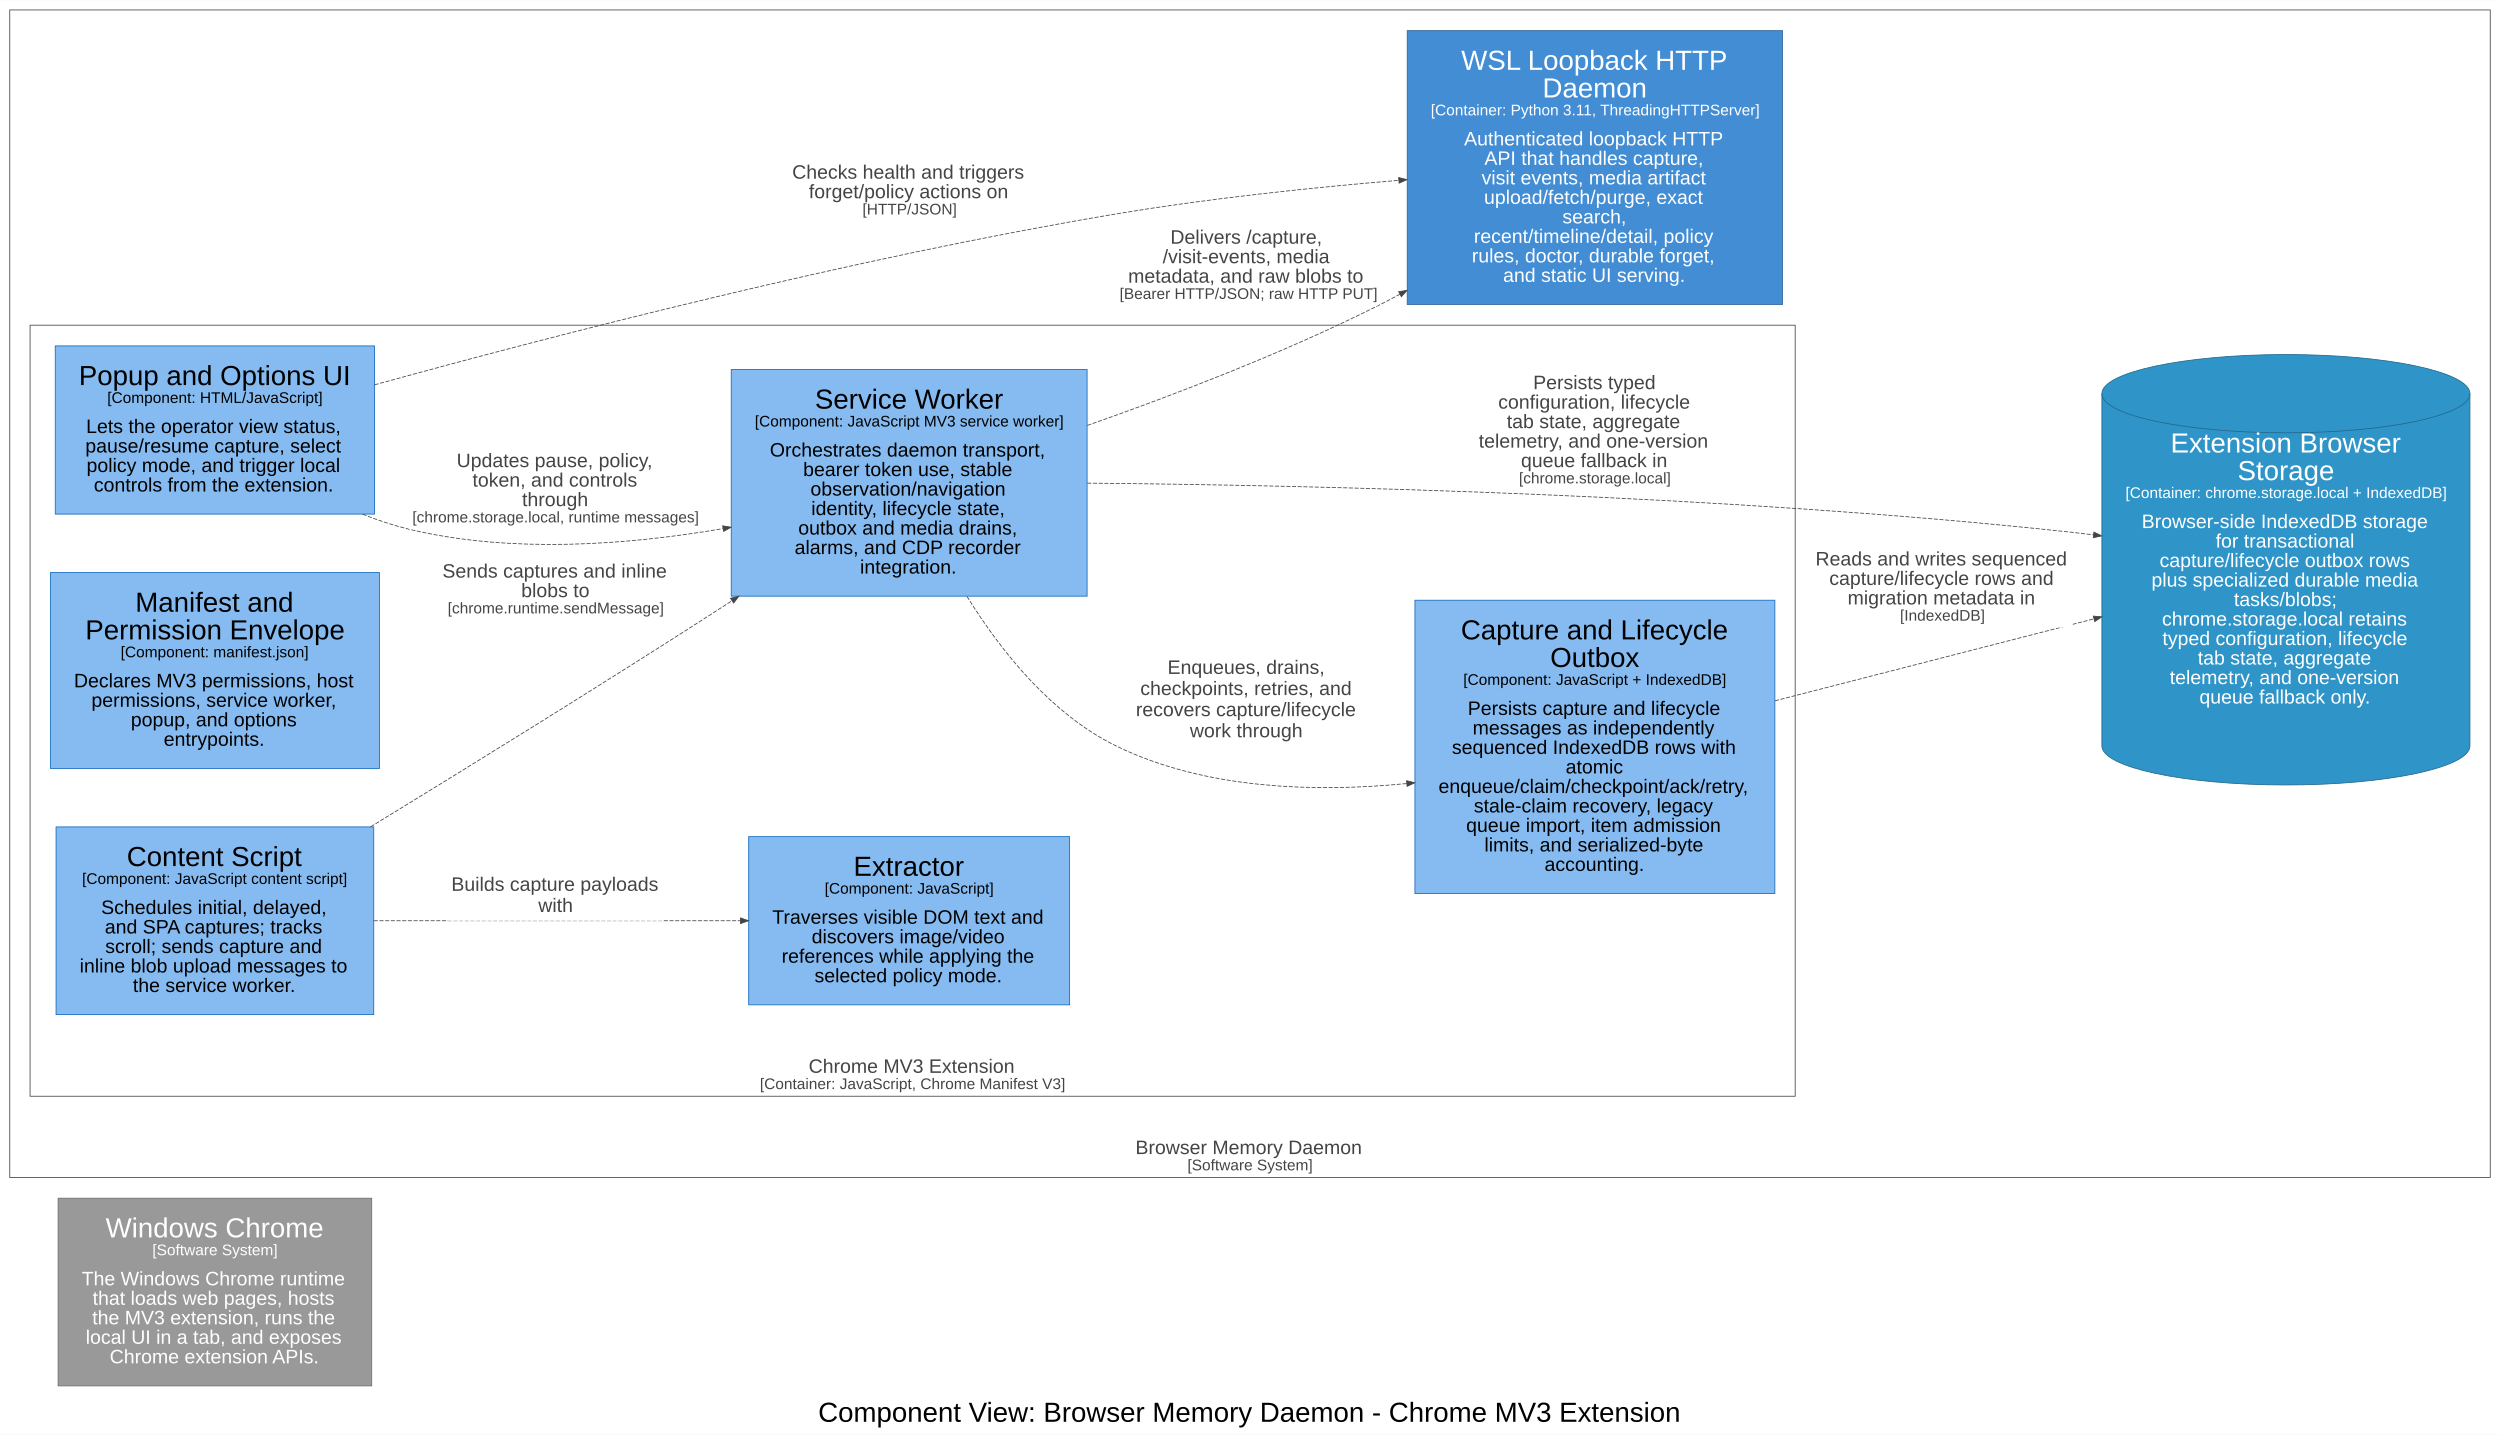
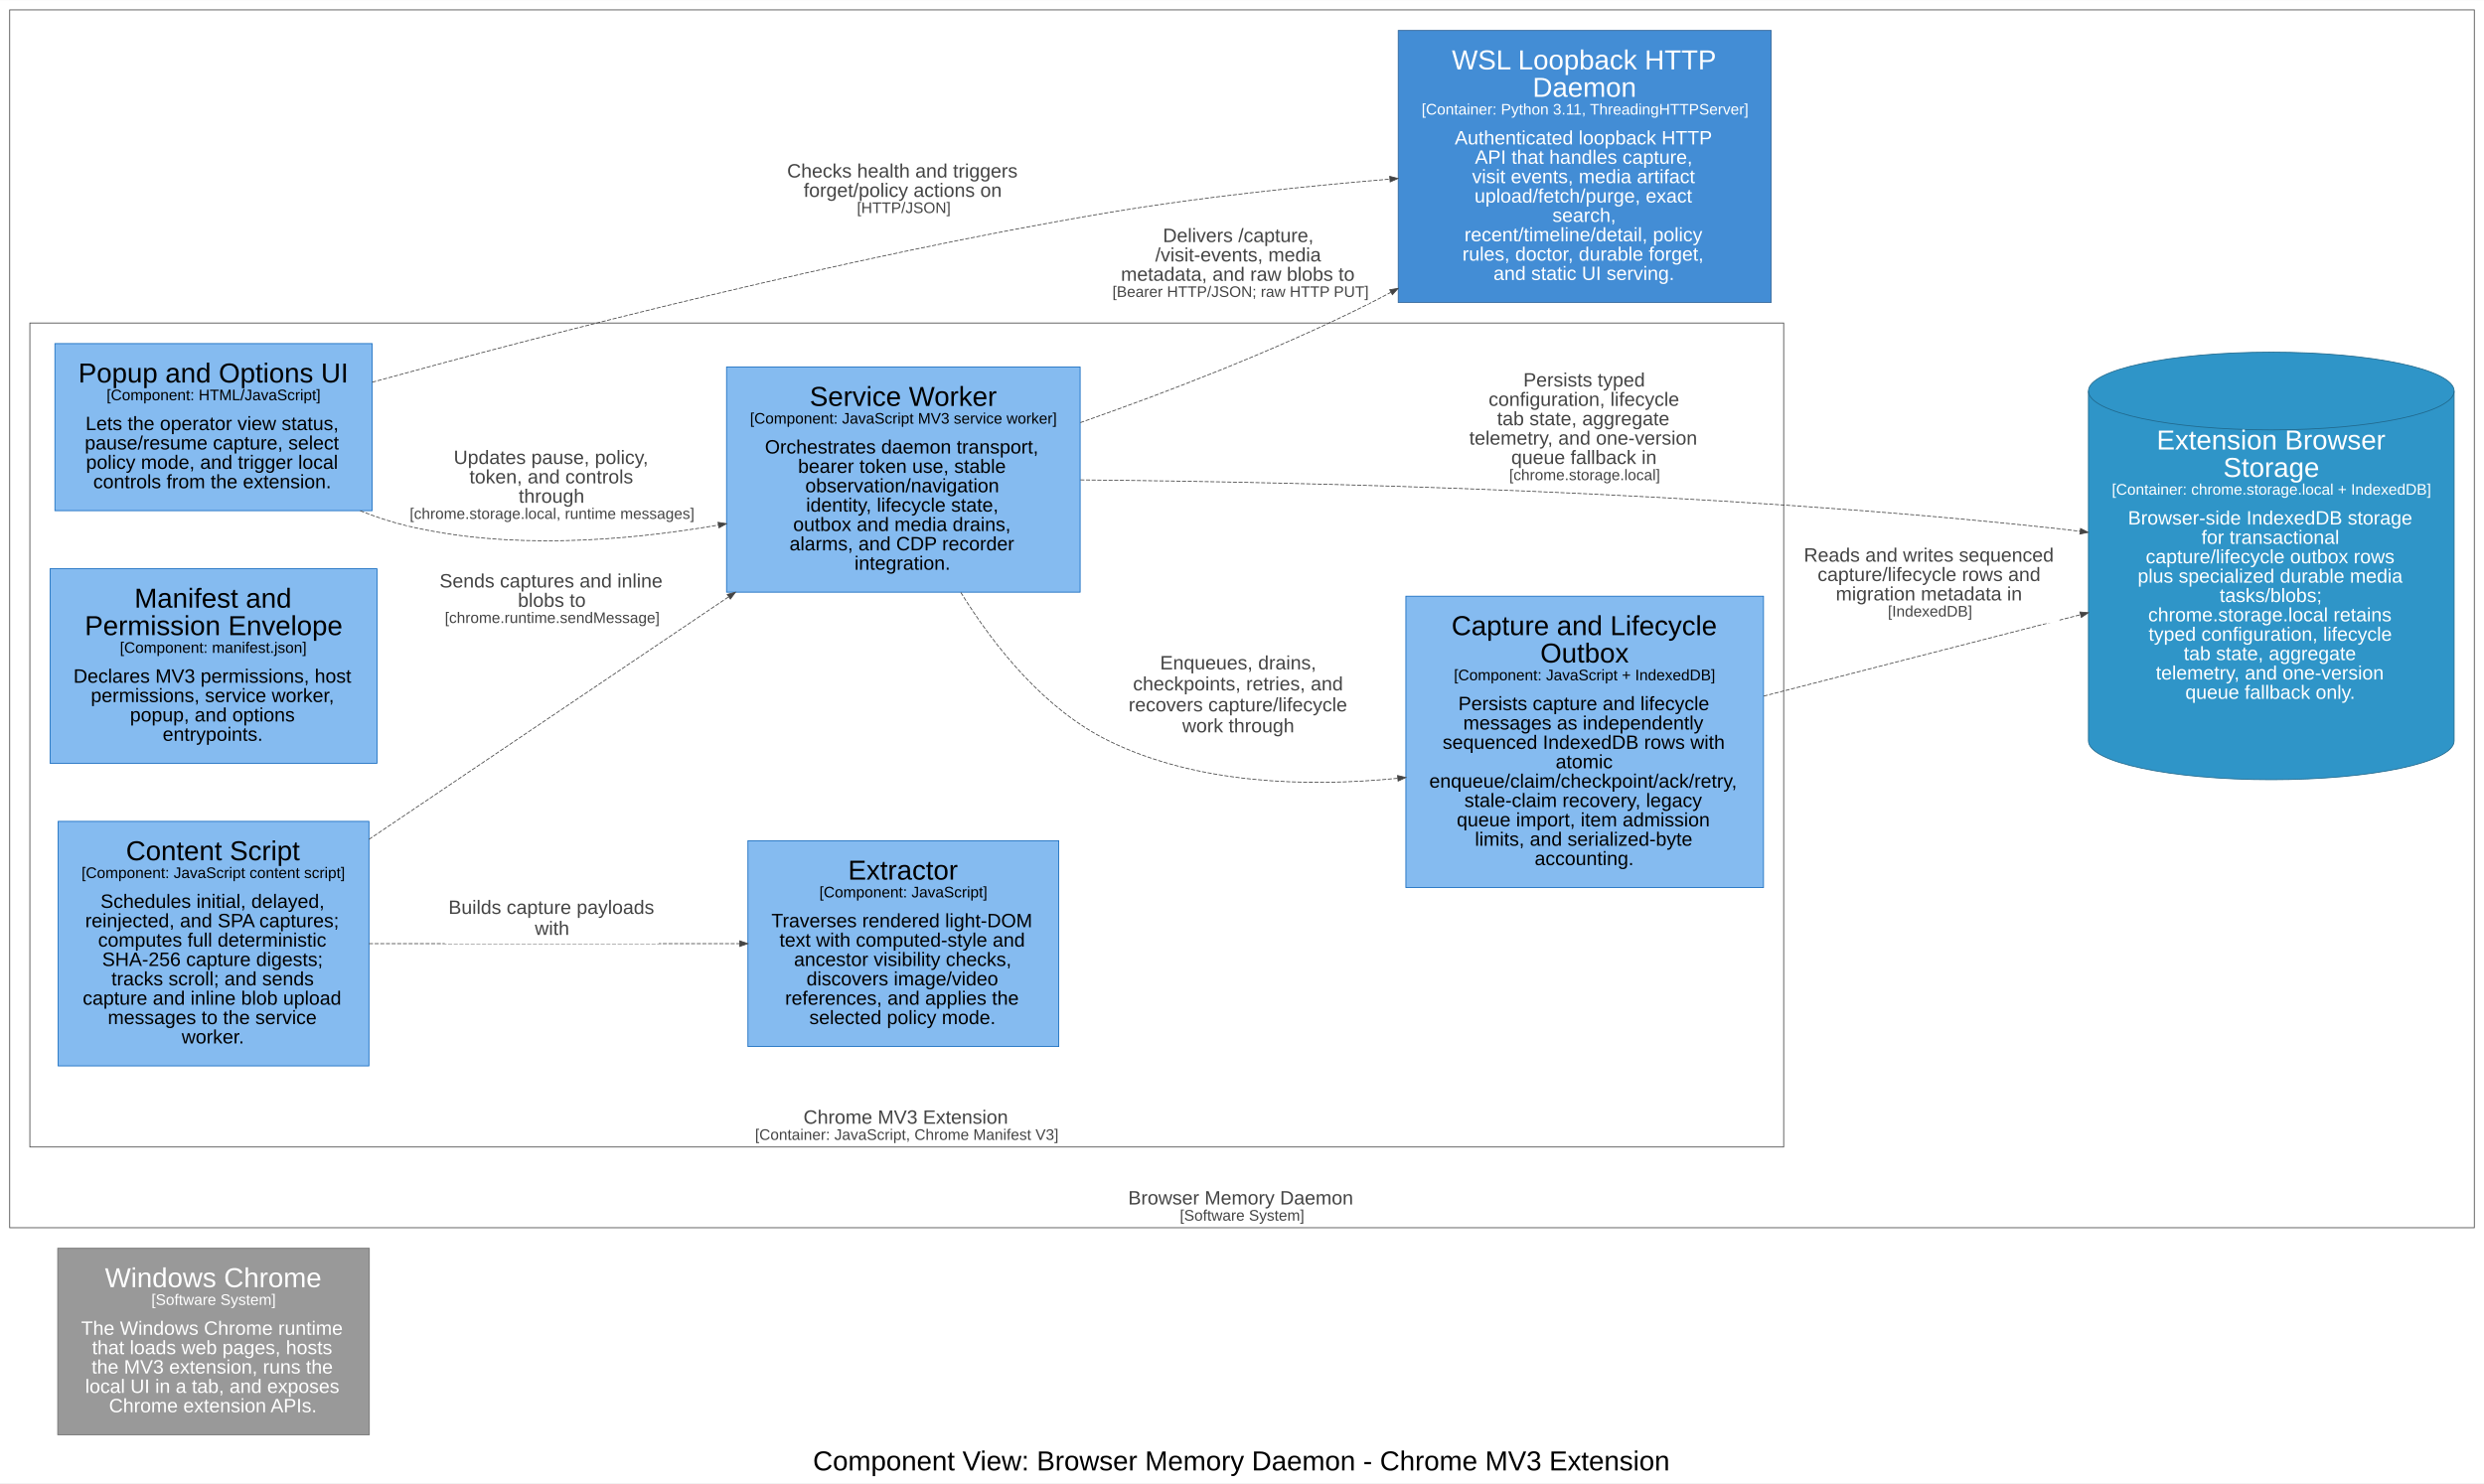
- <svg xmlns="http://www.w3.org/2000/svg" width="3077pt" height="1766pt" viewBox="0.00 0.00 3077.00 1765.50">
-   <g id="graph0" class="graph" transform="scale(1 1) rotate(0) translate(4 1761.5)">
-     <polygon fill="white" stroke="transparent" points="-4,4 -4,-1761.5 3073,-1761.5 3073,4 -4,4" />
+ <svg xmlns="http://www.w3.org/2000/svg" width="3077pt" height="1838pt" viewBox="0.00 0.00 3077.00 1837.50">
+   <g id="graph0" class="graph" transform="scale(1 1) rotate(0) translate(4 1833.5)">
+     <polygon fill="white" stroke="transparent" points="-4,4 -4,-1833.5 3073,-1833.5 3073,4 -4,4" />
    <text text-anchor="start" x="1003" y="-11.8" font-family="Arial" font-size="34.00">Component View: Browser Memory Daemon - Chrome MV3 Extension</text>
    <g id="clust1" class="cluster">
-       <polygon fill="none" stroke="#444444" points="8,-312.5 8,-1749.5 3061,-1749.5 3061,-312.5 8,-312.5" />
+       <polygon fill="none" stroke="#444444" points="8,-312.5 8,-1821.5 3061,-1821.5 3061,-312.5 8,-312.5" />
      <text text-anchor="start" x="1393.5" y="-341.3" font-family="Arial" font-size="24.00" fill="#444444">Browser Memory Daemon</text>
      <text text-anchor="start" x="1457.5" y="-321.3" font-family="Arial" font-size="19.00" fill="#444444">[Software System]</text>
    </g>
    <g id="clust2" class="cluster">
-       <polygon fill="none" stroke="#444444" points="33,-412.5 33,-1361.5 2205.5,-1361.5 2205.5,-412.5 33,-412.5" />
+       <polygon fill="none" stroke="#444444" points="33,-412.5 33,-1433.5 2205.5,-1433.5 2205.5,-412.5 33,-412.5" />
      <text text-anchor="start" x="991.25" y="-441.3" font-family="Arial" font-size="24.00" fill="#444444">Chrome MV3 Extension</text>
      <text text-anchor="start" x="931.25" y="-421.3" font-family="Arial" font-size="19.00" fill="#444444">[Container: JavaScript, Chrome Manifest V3]</text>
    </g>
    <g id="2" class="node">
      <polygon fill="#999999" stroke="#6b6b6b" points="453.5,-287 67.5,-287 67.5,-56 453.5,-56 453.5,-287" />
      <text text-anchor="start" x="126" y="-238.8" font-family="Arial" font-size="34.00" fill="#ffffff">Windows Chrome</text>
      <text text-anchor="start" x="183.5" y="-216.8" font-family="Arial" font-size="19.00" fill="#ffffff">[Software System]</text>
      <text text-anchor="start" x="96.5" y="-179.8" font-family="Arial" font-size="24.00" fill="#ffffff">The Windows Chrome runtime</text>
      <text text-anchor="start" x="110" y="-155.8" font-family="Arial" font-size="24.00" fill="#ffffff">that loads web pages, hosts</text>
      <text text-anchor="start" x="109.5" y="-131.8" font-family="Arial" font-size="24.00" fill="#ffffff">the MV3 extension, runs the</text>
      <text text-anchor="start" x="101.5" y="-107.8" font-family="Arial" font-size="24.00" fill="#ffffff">local UI in a tab, and exposes</text>
      <text text-anchor="start" x="131" y="-83.8" font-family="Arial" font-size="24.00" fill="#ffffff">Chrome extension APIs.</text>
    </g>
    <g id="10" class="node">
-       <polygon fill="#85bbf0" stroke="#1168bd" points="2180.5,-1023 1737.5,-1023 1737.5,-662 2180.5,-662 2180.5,-1023" />
-       <text text-anchor="start" x="1794" y="-974.8" font-family="Arial" font-size="34.00" fill="#000000">Capture and Lifecycle</text>
-       <text text-anchor="start" x="1904" y="-940.8" font-family="Arial" font-size="34.00" fill="#000000">Outbox</text>
-       <text text-anchor="start" x="1797" y="-918.8" font-family="Arial" font-size="19.00" fill="#000000">[Component: JavaScript + IndexedDB]</text>
-       <text text-anchor="start" x="1802.5" y="-881.8" font-family="Arial" font-size="24.00" fill="#000000">Persists capture and lifecycle</text>
-       <text text-anchor="start" x="1808.5" y="-857.8" font-family="Arial" font-size="24.00" fill="#000000">messages as independently</text>
-       <text text-anchor="start" x="1783" y="-833.8" font-family="Arial" font-size="24.00" fill="#000000">sequenced IndexedDB rows with</text>
-       <text text-anchor="start" x="1923" y="-809.8" font-family="Arial" font-size="24.00" fill="#000000">atomic</text>
-       <text text-anchor="start" x="1766.5" y="-785.8" font-family="Arial" font-size="24.00" fill="#000000">enqueue/claim/checkpoint/ack/retry,</text>
-       <text text-anchor="start" x="1810" y="-761.8" font-family="Arial" font-size="24.00" fill="#000000">stale-claim recovery, legacy</text>
-       <text text-anchor="start" x="1800.5" y="-737.8" font-family="Arial" font-size="24.00" fill="#000000">queue import, item admission</text>
-       <text text-anchor="start" x="1823" y="-713.8" font-family="Arial" font-size="24.00" fill="#000000">limits, and serialized-byte</text>
-       <text text-anchor="start" x="1897" y="-689.8" font-family="Arial" font-size="24.00" fill="#000000">accounting.</text>
+       <polygon fill="#85bbf0" stroke="#1168bd" points="2180.5,-1095 1737.5,-1095 1737.5,-734 2180.5,-734 2180.5,-1095" />
+       <text text-anchor="start" x="1794" y="-1046.8" font-family="Arial" font-size="34.00" fill="#000000">Capture and Lifecycle</text>
+       <text text-anchor="start" x="1904" y="-1012.8" font-family="Arial" font-size="34.00" fill="#000000">Outbox</text>
+       <text text-anchor="start" x="1797" y="-990.8" font-family="Arial" font-size="19.00" fill="#000000">[Component: JavaScript + IndexedDB]</text>
+       <text text-anchor="start" x="1802.5" y="-953.8" font-family="Arial" font-size="24.00" fill="#000000">Persists capture and lifecycle</text>
+       <text text-anchor="start" x="1808.5" y="-929.8" font-family="Arial" font-size="24.00" fill="#000000">messages as independently</text>
+       <text text-anchor="start" x="1783" y="-905.8" font-family="Arial" font-size="24.00" fill="#000000">sequenced IndexedDB rows with</text>
+       <text text-anchor="start" x="1923" y="-881.8" font-family="Arial" font-size="24.00" fill="#000000">atomic</text>
+       <text text-anchor="start" x="1766.5" y="-857.8" font-family="Arial" font-size="24.00" fill="#000000">enqueue/claim/checkpoint/ack/retry,</text>
+       <text text-anchor="start" x="1810" y="-833.8" font-family="Arial" font-size="24.00" fill="#000000">stale-claim recovery, legacy</text>
+       <text text-anchor="start" x="1800.5" y="-809.8" font-family="Arial" font-size="24.00" fill="#000000">queue import, item admission</text>
+       <text text-anchor="start" x="1823" y="-785.8" font-family="Arial" font-size="24.00" fill="#000000">limits, and serialized-byte</text>
+       <text text-anchor="start" x="1897" y="-761.8" font-family="Arial" font-size="24.00" fill="#000000">accounting.</text>
    </g>
    <g id="14" class="node">
-       <path fill="#2f95c8" stroke="#20688c" d="M3036,-1277.22C3036,-1303.79 2934.48,-1325.38 2809.5,-1325.38 2684.52,-1325.38 2583,-1303.79 2583,-1277.22 2583,-1277.22 2583,-843.78 2583,-843.78 2583,-817.21 2684.52,-795.62 2809.5,-795.62 2934.48,-795.62 3036,-817.21 3036,-843.78 3036,-843.78 3036,-1277.22 3036,-1277.22" />
-       <path fill="none" stroke="#20688c" d="M3036,-1277.22C3036,-1250.64 2934.48,-1229.06 2809.5,-1229.06 2684.52,-1229.06 2583,-1250.64 2583,-1277.22" />
-       <text text-anchor="start" x="2667.5" y="-1204.8" font-family="Arial" font-size="34.00" fill="#ffffff">Extension Browser</text>
-       <text text-anchor="start" x="2750" y="-1170.8" font-family="Arial" font-size="34.00" fill="#ffffff">Storage</text>
-       <text text-anchor="start" x="2612" y="-1148.8" font-family="Arial" font-size="19.00" fill="#ffffff">[Container: chrome.storage.local + IndexedDB]</text>
-       <text text-anchor="start" x="2632" y="-1111.8" font-family="Arial" font-size="24.00" fill="#ffffff">Browser-side IndexedDB storage</text>
-       <text text-anchor="start" x="2723" y="-1087.8" font-family="Arial" font-size="24.00" fill="#ffffff">for transactional</text>
-       <text text-anchor="start" x="2654" y="-1063.8" font-family="Arial" font-size="24.00" fill="#ffffff">capture/lifecycle outbox rows</text>
-       <text text-anchor="start" x="2644" y="-1039.8" font-family="Arial" font-size="24.00" fill="#ffffff">plus specialized durable media</text>
-       <text text-anchor="start" x="2745.5" y="-1015.8" font-family="Arial" font-size="24.00" fill="#ffffff">tasks/blobs;</text>
-       <text text-anchor="start" x="2657" y="-991.8" font-family="Arial" font-size="24.00" fill="#ffffff">chrome.storage.local retains</text>
-       <text text-anchor="start" x="2657.5" y="-967.8" font-family="Arial" font-size="24.00" fill="#ffffff">typed configuration, lifecycle</text>
-       <text text-anchor="start" x="2701" y="-943.8" font-family="Arial" font-size="24.00" fill="#ffffff">tab state, aggregate</text>
-       <text text-anchor="start" x="2666.5" y="-919.8" font-family="Arial" font-size="24.00" fill="#ffffff">telemetry, and one-version</text>
-       <text text-anchor="start" x="2703" y="-895.8" font-family="Arial" font-size="24.00" fill="#ffffff">queue fallback only.</text>
+       <path fill="#2f95c8" stroke="#20688c" d="M3036,-1349.22C3036,-1375.79 2934.48,-1397.38 2809.5,-1397.38 2684.52,-1397.38 2583,-1375.79 2583,-1349.22 2583,-1349.22 2583,-915.78 2583,-915.78 2583,-889.21 2684.52,-867.62 2809.5,-867.62 2934.48,-867.62 3036,-889.21 3036,-915.78 3036,-915.78 3036,-1349.22 3036,-1349.22" />
+       <path fill="none" stroke="#20688c" d="M3036,-1349.22C3036,-1322.64 2934.48,-1301.06 2809.5,-1301.06 2684.52,-1301.06 2583,-1322.64 2583,-1349.22" />
+       <text text-anchor="start" x="2667.5" y="-1276.8" font-family="Arial" font-size="34.00" fill="#ffffff">Extension Browser</text>
+       <text text-anchor="start" x="2750" y="-1242.8" font-family="Arial" font-size="34.00" fill="#ffffff">Storage</text>
+       <text text-anchor="start" x="2612" y="-1220.8" font-family="Arial" font-size="19.00" fill="#ffffff">[Container: chrome.storage.local + IndexedDB]</text>
+       <text text-anchor="start" x="2632" y="-1183.8" font-family="Arial" font-size="24.00" fill="#ffffff">Browser-side IndexedDB storage</text>
+       <text text-anchor="start" x="2723" y="-1159.8" font-family="Arial" font-size="24.00" fill="#ffffff">for transactional</text>
+       <text text-anchor="start" x="2654" y="-1135.8" font-family="Arial" font-size="24.00" fill="#ffffff">capture/lifecycle outbox rows</text>
+       <text text-anchor="start" x="2644" y="-1111.8" font-family="Arial" font-size="24.00" fill="#ffffff">plus specialized durable media</text>
+       <text text-anchor="start" x="2745.5" y="-1087.8" font-family="Arial" font-size="24.00" fill="#ffffff">tasks/blobs;</text>
+       <text text-anchor="start" x="2657" y="-1063.8" font-family="Arial" font-size="24.00" fill="#ffffff">chrome.storage.local retains</text>
+       <text text-anchor="start" x="2657.5" y="-1039.8" font-family="Arial" font-size="24.00" fill="#ffffff">typed configuration, lifecycle</text>
+       <text text-anchor="start" x="2701" y="-1015.8" font-family="Arial" font-size="24.00" fill="#ffffff">tab state, aggregate</text>
+       <text text-anchor="start" x="2666.5" y="-991.8" font-family="Arial" font-size="24.00" fill="#ffffff">telemetry, and one-version</text>
+       <text text-anchor="start" x="2703" y="-967.8" font-family="Arial" font-size="24.00" fill="#ffffff">queue fallback only.</text>
    </g>
    <g id="78" class="edge">
-       <path fill="none" stroke="#444444" stroke-dasharray="5,2" d="M2180.72,-899.21C2301.19,-930.16 2450.37,-968.49 2573.07,-1000.01" />
-       <polygon fill="#444444" stroke="#444444" points="2572.42,-1003.46 2582.98,-1002.56 2574.17,-996.68 2572.42,-1003.46" />
-       <polygon fill="white" stroke="transparent" points="2226,-989.5 2226,-1088.5 2547,-1088.5 2547,-989.5 2226,-989.5" />
-       <text text-anchor="start" x="2230.5" y="-1065.8" font-family="Arial" font-size="24.00" fill="#444444">Reads and writes sequenced</text>
-       <text text-anchor="start" x="2247.5" y="-1041.8" font-family="Arial" font-size="24.00" fill="#444444">capture/lifecycle rows and</text>
-       <text text-anchor="start" x="2270" y="-1017.8" font-family="Arial" font-size="24.00" fill="#444444">migration metadata in</text>
-       <text text-anchor="start" x="2334.5" y="-997.8" font-family="Arial" font-size="19.00" fill="#444444">[IndexedDB]</text>
+       <path fill="none" stroke="#444444" stroke-dasharray="5,2" d="M2180.72,-971.21C2301.19,-1002.16 2450.37,-1040.49 2573.07,-1072.01" />
+       <polygon fill="#444444" stroke="#444444" points="2572.42,-1075.46 2582.98,-1074.56 2574.17,-1068.68 2572.42,-1075.46" />
+       <polygon fill="white" stroke="transparent" points="2226,-1061.5 2226,-1160.5 2547,-1160.5 2547,-1061.5 2226,-1061.5" />
+       <text text-anchor="start" x="2230.5" y="-1137.8" font-family="Arial" font-size="24.00" fill="#444444">Reads and writes sequenced</text>
+       <text text-anchor="start" x="2247.5" y="-1113.8" font-family="Arial" font-size="24.00" fill="#444444">capture/lifecycle rows and</text>
+       <text text-anchor="start" x="2270" y="-1089.8" font-family="Arial" font-size="24.00" fill="#444444">migration metadata in</text>
+       <text text-anchor="start" x="2334.5" y="-1069.8" font-family="Arial" font-size="19.00" fill="#444444">[IndexedDB]</text>
    </g>
    <g id="13" class="node">
-       <polygon fill="#85bbf0" stroke="#1168bd" points="457,-1336 64,-1336 64,-1129 457,-1129 457,-1336" />
-       <text text-anchor="start" x="93" y="-1287.8" font-family="Arial" font-size="34.00" fill="#000000">Popup and Options UI</text>
-       <text text-anchor="start" x="128" y="-1265.8" font-family="Arial" font-size="19.00" fill="#000000">[Component: HTML/JavaScript]</text>
-       <text text-anchor="start" x="102" y="-1228.8" font-family="Arial" font-size="24.00" fill="#000000">Lets the operator view status,</text>
-       <text text-anchor="start" x="101" y="-1204.8" font-family="Arial" font-size="24.00" fill="#000000">pause/resume capture, select</text>
-       <text text-anchor="start" x="102.5" y="-1180.8" font-family="Arial" font-size="24.00" fill="#000000">policy mode, and trigger local</text>
-       <text text-anchor="start" x="111.5" y="-1156.8" font-family="Arial" font-size="24.00" fill="#000000">controls from the extension.</text>
+       <polygon fill="#85bbf0" stroke="#1168bd" points="457,-1408 64,-1408 64,-1201 457,-1201 457,-1408" />
+       <text text-anchor="start" x="93" y="-1359.8" font-family="Arial" font-size="34.00" fill="#000000">Popup and Options UI</text>
+       <text text-anchor="start" x="128" y="-1337.8" font-family="Arial" font-size="19.00" fill="#000000">[Component: HTML/JavaScript]</text>
+       <text text-anchor="start" x="102" y="-1300.8" font-family="Arial" font-size="24.00" fill="#000000">Lets the operator view status,</text>
+       <text text-anchor="start" x="101" y="-1276.8" font-family="Arial" font-size="24.00" fill="#000000">pause/resume capture, select</text>
+       <text text-anchor="start" x="102.5" y="-1252.8" font-family="Arial" font-size="24.00" fill="#000000">policy mode, and trigger local</text>
+       <text text-anchor="start" x="111.5" y="-1228.8" font-family="Arial" font-size="24.00" fill="#000000">controls from the extension.</text>
    </g>
    <g id="9" class="node">
-       <polygon fill="#85bbf0" stroke="#1168bd" points="1334,-1307 896,-1307 896,-1028 1334,-1028 1334,-1307" />
-       <text text-anchor="start" x="999" y="-1258.8" font-family="Arial" font-size="34.00" fill="#000000">Service Worker</text>
-       <text text-anchor="start" x="925" y="-1236.8" font-family="Arial" font-size="19.00" fill="#000000">[Component: JavaScript MV3 service worker]</text>
-       <text text-anchor="start" x="943.5" y="-1199.8" font-family="Arial" font-size="24.00" fill="#000000">Orchestrates daemon transport,</text>
-       <text text-anchor="start" x="984.5" y="-1175.8" font-family="Arial" font-size="24.00" fill="#000000">bearer token use, stable</text>
-       <text text-anchor="start" x="993.5" y="-1151.8" font-family="Arial" font-size="24.00" fill="#000000">observation/navigation</text>
-       <text text-anchor="start" x="994.5" y="-1127.8" font-family="Arial" font-size="24.00" fill="#000000">identity, lifecycle state,</text>
-       <text text-anchor="start" x="978.5" y="-1103.8" font-family="Arial" font-size="24.00" fill="#000000">outbox and media drains,</text>
-       <text text-anchor="start" x="974" y="-1079.8" font-family="Arial" font-size="24.00" fill="#000000">alarms, and CDP recorder</text>
-       <text text-anchor="start" x="1054.5" y="-1055.8" font-family="Arial" font-size="24.00" fill="#000000">integration.</text>
+       <polygon fill="#85bbf0" stroke="#1168bd" points="1334,-1379 896,-1379 896,-1100 1334,-1100 1334,-1379" />
+       <text text-anchor="start" x="999" y="-1330.8" font-family="Arial" font-size="34.00" fill="#000000">Service Worker</text>
+       <text text-anchor="start" x="925" y="-1308.8" font-family="Arial" font-size="19.00" fill="#000000">[Component: JavaScript MV3 service worker]</text>
+       <text text-anchor="start" x="943.5" y="-1271.8" font-family="Arial" font-size="24.00" fill="#000000">Orchestrates daemon transport,</text>
+       <text text-anchor="start" x="984.5" y="-1247.8" font-family="Arial" font-size="24.00" fill="#000000">bearer token use, stable</text>
+       <text text-anchor="start" x="993.5" y="-1223.8" font-family="Arial" font-size="24.00" fill="#000000">observation/navigation</text>
+       <text text-anchor="start" x="994.5" y="-1199.8" font-family="Arial" font-size="24.00" fill="#000000">identity, lifecycle state,</text>
+       <text text-anchor="start" x="978.5" y="-1175.8" font-family="Arial" font-size="24.00" fill="#000000">outbox and media drains,</text>
+       <text text-anchor="start" x="974" y="-1151.8" font-family="Arial" font-size="24.00" fill="#000000">alarms, and CDP recorder</text>
+       <text text-anchor="start" x="1054.5" y="-1127.8" font-family="Arial" font-size="24.00" fill="#000000">integration.</text>
    </g>
    <g id="87" class="edge">
-       <path fill="none" stroke="#444444" stroke-dasharray="5,2" d="M442.25,-1128.87C460.97,-1121.43 480.08,-1115.08 499,-1110.5 624.83,-1080.07 768.76,-1091.02 885.73,-1111.09" />
-       <polygon fill="#444444" stroke="#444444" points="885.44,-1114.59 895.89,-1112.86 886.64,-1107.69 885.44,-1114.59" />
-       <polygon fill="white" stroke="transparent" points="499,-1110.5 499,-1209.5 860,-1209.5 860,-1110.5 499,-1110.5" />
-       <text text-anchor="start" x="558" y="-1186.8" font-family="Arial" font-size="24.00" fill="#444444">Updates pause, policy,</text>
-       <text text-anchor="start" x="577.5" y="-1162.8" font-family="Arial" font-size="24.00" fill="#444444">token, and controls</text>
-       <text text-anchor="start" x="638.5" y="-1138.8" font-family="Arial" font-size="24.00" fill="#444444">through</text>
-       <text text-anchor="start" x="503.5" y="-1118.8" font-family="Arial" font-size="19.00" fill="#444444">[chrome.storage.local, runtime messages]</text>
+       <path fill="none" stroke="#444444" stroke-dasharray="5,2" d="M442.25,-1200.87C460.97,-1193.43 480.08,-1187.08 499,-1182.5 624.83,-1152.07 768.76,-1163.02 885.73,-1183.09" />
+       <polygon fill="#444444" stroke="#444444" points="885.44,-1186.59 895.89,-1184.86 886.64,-1179.69 885.44,-1186.59" />
+       <polygon fill="white" stroke="transparent" points="499,-1182.5 499,-1281.5 860,-1281.5 860,-1182.5 499,-1182.5" />
+       <text text-anchor="start" x="558" y="-1258.8" font-family="Arial" font-size="24.00" fill="#444444">Updates pause, policy,</text>
+       <text text-anchor="start" x="577.5" y="-1234.8" font-family="Arial" font-size="24.00" fill="#444444">token, and controls</text>
+       <text text-anchor="start" x="638.5" y="-1210.8" font-family="Arial" font-size="24.00" fill="#444444">through</text>
+       <text text-anchor="start" x="503.5" y="-1190.8" font-family="Arial" font-size="19.00" fill="#444444">[chrome.storage.local, runtime messages]</text>
    </g>
    <g id="15" class="node">
-       <polygon fill="#438dd5" stroke="#2e6295" points="2190,-1724 1728,-1724 1728,-1387 2190,-1387 2190,-1724" />
-       <text text-anchor="start" x="1794.5" y="-1675.8" font-family="Arial" font-size="34.00" fill="#ffffff">WSL Loopback HTTP</text>
-       <text text-anchor="start" x="1894.5" y="-1641.8" font-family="Arial" font-size="34.00" fill="#ffffff">Daemon</text>
-       <text text-anchor="start" x="1757" y="-1619.8" font-family="Arial" font-size="19.00" fill="#ffffff">[Container: Python 3.11, ThreadingHTTPServer]</text>
-       <text text-anchor="start" x="1798" y="-1582.8" font-family="Arial" font-size="24.00" fill="#ffffff">Authenticated loopback HTTP</text>
-       <text text-anchor="start" x="1823" y="-1558.8" font-family="Arial" font-size="24.00" fill="#ffffff">API that handles capture,</text>
-       <text text-anchor="start" x="1819.5" y="-1534.8" font-family="Arial" font-size="24.00" fill="#ffffff">visit events, media artifact</text>
-       <text text-anchor="start" x="1822.5" y="-1510.8" font-family="Arial" font-size="24.00" fill="#ffffff">upload/fetch/purge, exact</text>
-       <text text-anchor="start" x="1919" y="-1486.8" font-family="Arial" font-size="24.00" fill="#ffffff">search,</text>
-       <text text-anchor="start" x="1810" y="-1462.8" font-family="Arial" font-size="24.00" fill="#ffffff">recent/timeline/detail, policy</text>
-       <text text-anchor="start" x="1807.5" y="-1438.8" font-family="Arial" font-size="24.00" fill="#ffffff">rules, doctor, durable forget,</text>
-       <text text-anchor="start" x="1846" y="-1414.8" font-family="Arial" font-size="24.00" fill="#ffffff">and static UI serving.</text>
+       <polygon fill="#438dd5" stroke="#2e6295" points="2190,-1796 1728,-1796 1728,-1459 2190,-1459 2190,-1796" />
+       <text text-anchor="start" x="1794.5" y="-1747.8" font-family="Arial" font-size="34.00" fill="#ffffff">WSL Loopback HTTP</text>
+       <text text-anchor="start" x="1894.5" y="-1713.8" font-family="Arial" font-size="34.00" fill="#ffffff">Daemon</text>
+       <text text-anchor="start" x="1757" y="-1691.8" font-family="Arial" font-size="19.00" fill="#ffffff">[Container: Python 3.11, ThreadingHTTPServer]</text>
+       <text text-anchor="start" x="1798" y="-1654.8" font-family="Arial" font-size="24.00" fill="#ffffff">Authenticated loopback HTTP</text>
+       <text text-anchor="start" x="1823" y="-1630.8" font-family="Arial" font-size="24.00" fill="#ffffff">API that handles capture,</text>
+       <text text-anchor="start" x="1819.5" y="-1606.8" font-family="Arial" font-size="24.00" fill="#ffffff">visit events, media artifact</text>
+       <text text-anchor="start" x="1822.5" y="-1582.8" font-family="Arial" font-size="24.00" fill="#ffffff">upload/fetch/purge, exact</text>
+       <text text-anchor="start" x="1919" y="-1558.8" font-family="Arial" font-size="24.00" fill="#ffffff">search,</text>
+       <text text-anchor="start" x="1810" y="-1534.8" font-family="Arial" font-size="24.00" fill="#ffffff">recent/timeline/detail, policy</text>
+       <text text-anchor="start" x="1807.5" y="-1510.8" font-family="Arial" font-size="24.00" fill="#ffffff">rules, doctor, durable forget,</text>
+       <text text-anchor="start" x="1846" y="-1486.8" font-family="Arial" font-size="24.00" fill="#ffffff">and static UI serving.</text>
    </g>
    <g id="88" class="edge">
-       <path fill="none" stroke="#444444" stroke-dasharray="5,2" d="M457.04,-1288.15C677.2,-1348.76 1046.48,-1444.27 1370,-1498.5 1483.55,-1517.53 1610.57,-1530.83 1717.42,-1539.77" />
-       <polygon fill="#444444" stroke="#444444" points="1717.44,-1543.28 1727.7,-1540.62 1718.02,-1536.31 1717.44,-1543.28" />
-       <polygon fill="white" stroke="transparent" points="966.5,-1489.5 966.5,-1564.5 1263.5,-1564.5 1263.5,-1489.5 966.5,-1489.5" />
-       <text text-anchor="start" x="971" y="-1541.8" font-family="Arial" font-size="24.00" fill="#444444">Checks health and triggers</text>
-       <text text-anchor="start" x="991.5" y="-1517.8" font-family="Arial" font-size="24.00" fill="#444444">forget/policy actions on</text>
-       <text text-anchor="start" x="1057.5" y="-1497.8" font-family="Arial" font-size="19.00" fill="#444444">[HTTP/JSON]</text>
+       <path fill="none" stroke="#444444" stroke-dasharray="5,2" d="M457.04,-1360.15C677.2,-1420.76 1046.48,-1516.27 1370,-1570.5 1483.55,-1589.53 1610.57,-1602.83 1717.42,-1611.77" />
+       <polygon fill="#444444" stroke="#444444" points="1717.44,-1615.28 1727.7,-1612.62 1718.02,-1608.31 1717.44,-1615.28" />
+       <polygon fill="white" stroke="transparent" points="966.5,-1561.5 966.5,-1636.5 1263.5,-1636.5 1263.5,-1561.5 966.5,-1561.5" />
+       <text text-anchor="start" x="971" y="-1613.8" font-family="Arial" font-size="24.00" fill="#444444">Checks health and triggers</text>
+       <text text-anchor="start" x="991.5" y="-1589.8" font-family="Arial" font-size="24.00" fill="#444444">forget/policy actions on</text>
+       <text text-anchor="start" x="1057.5" y="-1569.8" font-family="Arial" font-size="19.00" fill="#444444">[HTTP/JSON]</text>
    </g>
    <g id="6" class="node">
-       <polygon fill="#85bbf0" stroke="#1168bd" points="463,-1057 58,-1057 58,-816 463,-816 463,-1057" />
-       <text text-anchor="start" x="162.5" y="-1008.8" font-family="Arial" font-size="34.00" fill="#000000">Manifest and</text>
-       <text text-anchor="start" x="101" y="-974.8" font-family="Arial" font-size="34.00" fill="#000000">Permission Envelope</text>
-       <text text-anchor="start" x="144.5" y="-952.8" font-family="Arial" font-size="19.00" fill="#000000">[Component: manifest.json]</text>
-       <text text-anchor="start" x="87" y="-915.8" font-family="Arial" font-size="24.00" fill="#000000">Declares MV3 permissions, host</text>
-       <text text-anchor="start" x="108.5" y="-891.8" font-family="Arial" font-size="24.00" fill="#000000">permissions, service worker,</text>
-       <text text-anchor="start" x="157" y="-867.8" font-family="Arial" font-size="24.00" fill="#000000">popup, and options</text>
-       <text text-anchor="start" x="197.5" y="-843.8" font-family="Arial" font-size="24.00" fill="#000000">entrypoints.</text>
+       <polygon fill="#85bbf0" stroke="#1168bd" points="463,-1129 58,-1129 58,-888 463,-888 463,-1129" />
+       <text text-anchor="start" x="162.5" y="-1080.8" font-family="Arial" font-size="34.00" fill="#000000">Manifest and</text>
+       <text text-anchor="start" x="101" y="-1046.8" font-family="Arial" font-size="34.00" fill="#000000">Permission Envelope</text>
+       <text text-anchor="start" x="144.5" y="-1024.8" font-family="Arial" font-size="19.00" fill="#000000">[Component: manifest.json]</text>
+       <text text-anchor="start" x="87" y="-987.8" font-family="Arial" font-size="24.00" fill="#000000">Declares MV3 permissions, host</text>
+       <text text-anchor="start" x="108.5" y="-963.8" font-family="Arial" font-size="24.00" fill="#000000">permissions, service worker,</text>
+       <text text-anchor="start" x="157" y="-939.8" font-family="Arial" font-size="24.00" fill="#000000">popup, and options</text>
+       <text text-anchor="start" x="197.5" y="-915.8" font-family="Arial" font-size="24.00" fill="#000000">entrypoints.</text>
    </g>
    <g id="7" class="node">
-       <polygon fill="#85bbf0" stroke="#1168bd" points="1312.5,-732 917.5,-732 917.5,-525 1312.5,-525 1312.5,-732" />
-       <text text-anchor="start" x="1046.5" y="-683.8" font-family="Arial" font-size="34.00" fill="#000000">Extractor</text>
-       <text text-anchor="start" x="1011" y="-661.8" font-family="Arial" font-size="19.00" fill="#000000">[Component: JavaScript]</text>
-       <text text-anchor="start" x="946.5" y="-624.8" font-family="Arial" font-size="24.00" fill="#000000">Traverses visible DOM text and</text>
-       <text text-anchor="start" x="995" y="-600.8" font-family="Arial" font-size="24.00" fill="#000000">discovers image/video</text>
-       <text text-anchor="start" x="958" y="-576.8" font-family="Arial" font-size="24.00" fill="#000000">references while applying the</text>
-       <text text-anchor="start" x="998.5" y="-552.8" font-family="Arial" font-size="24.00" fill="#000000">selected policy mode.</text>
+       <polygon fill="#85bbf0" stroke="#1168bd" points="1307.5,-792 922.5,-792 922.5,-537 1307.5,-537 1307.5,-792" />
+       <text text-anchor="start" x="1046.5" y="-743.8" font-family="Arial" font-size="34.00" fill="#000000">Extractor</text>
+       <text text-anchor="start" x="1011" y="-721.8" font-family="Arial" font-size="19.00" fill="#000000">[Component: JavaScript]</text>
+       <text text-anchor="start" x="951.5" y="-684.8" font-family="Arial" font-size="24.00" fill="#000000">Traverses rendered light-DOM</text>
+       <text text-anchor="start" x="961.5" y="-660.8" font-family="Arial" font-size="24.00" fill="#000000">text with computed-style and</text>
+       <text text-anchor="start" x="979.5" y="-636.8" font-family="Arial" font-size="24.00" fill="#000000">ancestor visibility checks,</text>
+       <text text-anchor="start" x="995" y="-612.8" font-family="Arial" font-size="24.00" fill="#000000">discovers image/video</text>
+       <text text-anchor="start" x="968.5" y="-588.8" font-family="Arial" font-size="24.00" fill="#000000">references, and applies the</text>
+       <text text-anchor="start" x="998.5" y="-564.8" font-family="Arial" font-size="24.00" fill="#000000">selected policy mode.</text>
    </g>
    <g id="8" class="node">
-       <polygon fill="#85bbf0" stroke="#1168bd" points="456,-744 65,-744 65,-513 456,-513 456,-744" />
-       <text text-anchor="start" x="152" y="-695.8" font-family="Arial" font-size="34.00" fill="#000000">Content Script</text>
-       <text text-anchor="start" x="97" y="-673.8" font-family="Arial" font-size="19.00" fill="#000000">[Component: JavaScript content script]</text>
-       <text text-anchor="start" x="120.5" y="-636.8" font-family="Arial" font-size="24.00" fill="#000000">Schedules initial, delayed,</text>
-       <text text-anchor="start" x="125" y="-612.8" font-family="Arial" font-size="24.00" fill="#000000">and SPA captures; tracks</text>
-       <text text-anchor="start" x="125.5" y="-588.8" font-family="Arial" font-size="24.00" fill="#000000">scroll; sends capture and</text>
-       <text text-anchor="start" x="94" y="-564.8" font-family="Arial" font-size="24.00" fill="#000000">inline blob upload messages to</text>
-       <text text-anchor="start" x="159.5" y="-540.8" font-family="Arial" font-size="24.00" fill="#000000">the service worker.</text>
+       <polygon fill="#85bbf0" stroke="#1168bd" points="453,-816 68,-816 68,-513 453,-513 453,-816" />
+       <text text-anchor="start" x="152" y="-767.8" font-family="Arial" font-size="34.00" fill="#000000">Content Script</text>
+       <text text-anchor="start" x="97" y="-745.8" font-family="Arial" font-size="19.00" fill="#000000">[Component: JavaScript content script]</text>
+       <text text-anchor="start" x="120.5" y="-708.8" font-family="Arial" font-size="24.00" fill="#000000">Schedules initial, delayed,</text>
+       <text text-anchor="start" x="101.5" y="-684.8" font-family="Arial" font-size="24.00" fill="#000000">reinjected, and SPA captures;</text>
+       <text text-anchor="start" x="117.5" y="-660.8" font-family="Arial" font-size="24.00" fill="#000000">computes full deterministic</text>
+       <text text-anchor="start" x="122.5" y="-636.8" font-family="Arial" font-size="24.00" fill="#000000">SHA-256 capture digests;</text>
+       <text text-anchor="start" x="134" y="-612.8" font-family="Arial" font-size="24.00" fill="#000000">tracks scroll; and sends</text>
+       <text text-anchor="start" x="98.5" y="-588.8" font-family="Arial" font-size="24.00" fill="#000000">capture and inline blob upload</text>
+       <text text-anchor="start" x="129.5" y="-564.8" font-family="Arial" font-size="24.00" fill="#000000">messages to the service</text>
+       <text text-anchor="start" x="221" y="-540.8" font-family="Arial" font-size="24.00" fill="#000000">worker.</text>
    </g>
    <g id="75" class="edge">
-       <path fill="none" stroke="#444444" stroke-dasharray="5,2" d="M456.01,-628.5C590.73,-628.5 769.82,-628.5 907.14,-628.5" />
-       <polygon fill="#444444" stroke="#444444" points="907.37,-632 917.37,-628.5 907.37,-625 907.37,-632" />
-       <polygon fill="white" stroke="transparent" points="547,-628.5 547,-688.5 812,-688.5 812,-628.5 547,-628.5" />
-       <text text-anchor="start" x="551.5" y="-665.3" font-family="Arial" font-size="24.00" fill="#444444">Builds capture payloads</text>
-       <text text-anchor="start" x="658.5" y="-639.3" font-family="Arial" font-size="24.00" fill="#444444">with</text>
+       <path fill="none" stroke="#444444" stroke-dasharray="5,2" d="M453.08,-664.5C589.71,-664.5 773.06,-664.5 911.99,-664.5" />
+       <polygon fill="#444444" stroke="#444444" points="912.33,-668 922.33,-664.5 912.33,-661 912.33,-668" />
+       <polygon fill="white" stroke="transparent" points="547,-664.5 547,-724.5 812,-724.5 812,-664.5 547,-664.5" />
+       <text text-anchor="start" x="551.5" y="-701.3" font-family="Arial" font-size="24.00" fill="#444444">Builds capture payloads</text>
+       <text text-anchor="start" x="658.5" y="-675.3" font-family="Arial" font-size="24.00" fill="#444444">with</text>
    </g>
    <g id="76" class="edge">
-       <path fill="none" stroke="#444444" stroke-dasharray="5,2" d="M452.21,-744.16C570.28,-816.32 724.66,-911.68 860,-998.5 872.04,-1006.23 884.37,-1014.2 896.8,-1022.29" />
-       <polygon fill="#444444" stroke="#444444" points="895.12,-1025.38 905.41,-1027.91 898.95,-1019.52 895.12,-1025.38" />
-       <polygon fill="white" stroke="transparent" points="536,-998.5 536,-1073.5 823,-1073.5 823,-998.5 536,-998.5" />
-       <text text-anchor="start" x="540.5" y="-1050.8" font-family="Arial" font-size="24.00" fill="#444444">Sends captures and inline</text>
-       <text text-anchor="start" x="637.5" y="-1026.8" font-family="Arial" font-size="24.00" fill="#444444">blobs to</text>
-       <text text-anchor="start" x="547" y="-1006.8" font-family="Arial" font-size="19.00" fill="#444444">[chrome.runtime.sendMessage]</text>
+       <path fill="none" stroke="#444444" stroke-dasharray="5,2" d="M453.08,-793.72C585.33,-882.92 761.35,-1001.64 898.49,-1094.14" />
+       <polygon fill="#444444" stroke="#444444" points="896.8,-1097.22 907.05,-1099.91 900.72,-1091.42 896.8,-1097.22" />
+       <polygon fill="white" stroke="transparent" points="536,-1053.5 536,-1128.5 823,-1128.5 823,-1053.5 536,-1053.5" />
+       <text text-anchor="start" x="540.5" y="-1105.8" font-family="Arial" font-size="24.00" fill="#444444">Sends captures and inline</text>
+       <text text-anchor="start" x="637.5" y="-1081.8" font-family="Arial" font-size="24.00" fill="#444444">blobs to</text>
+       <text text-anchor="start" x="547" y="-1061.8" font-family="Arial" font-size="19.00" fill="#444444">[chrome.runtime.sendMessage]</text>
    </g>
    <g id="77" class="edge">
-       <path fill="none" stroke="#444444" stroke-dasharray="5,2" d="M1186.19,-1027.64C1229.01,-958.65 1290.82,-882.12 1370,-843.5 1479.32,-790.18 1614.26,-786.27 1727.29,-797.34" />
-       <polygon fill="#444444" stroke="#444444" points="1727.16,-800.84 1737.46,-798.38 1727.87,-793.88 1727.16,-800.84" />
-       <polygon fill="white" stroke="transparent" points="1390,-843.5 1390,-955.5 1672,-955.5 1672,-843.5 1390,-843.5" />
-       <text text-anchor="start" x="1433" y="-932.3" font-family="Arial" font-size="24.00" fill="#444444">Enqueues, drains,</text>
-       <text text-anchor="start" x="1399.5" y="-906.3" font-family="Arial" font-size="24.00" fill="#444444">checkpoints, retries, and</text>
-       <text text-anchor="start" x="1394" y="-880.3" font-family="Arial" font-size="24.00" fill="#444444">recovers capture/lifecycle</text>
-       <text text-anchor="start" x="1460.5" y="-854.3" font-family="Arial" font-size="24.00" fill="#444444">work through</text>
+       <path fill="none" stroke="#444444" stroke-dasharray="5,2" d="M1186.19,-1099.64C1229.01,-1030.65 1290.82,-954.12 1370,-915.5 1479.32,-862.18 1614.26,-858.27 1727.29,-869.34" />
+       <polygon fill="#444444" stroke="#444444" points="1727.16,-872.84 1737.46,-870.38 1727.87,-865.88 1727.16,-872.84" />
+       <polygon fill="white" stroke="transparent" points="1390,-915.5 1390,-1027.5 1672,-1027.5 1672,-915.5 1390,-915.5" />
+       <text text-anchor="start" x="1433" y="-1004.3" font-family="Arial" font-size="24.00" fill="#444444">Enqueues, drains,</text>
+       <text text-anchor="start" x="1399.5" y="-978.3" font-family="Arial" font-size="24.00" fill="#444444">checkpoints, retries, and</text>
+       <text text-anchor="start" x="1394" y="-952.3" font-family="Arial" font-size="24.00" fill="#444444">recovers capture/lifecycle</text>
+       <text text-anchor="start" x="1460.5" y="-926.3" font-family="Arial" font-size="24.00" fill="#444444">work through</text>
    </g>
    <g id="79" class="edge">
-       <path fill="none" stroke="#444444" stroke-dasharray="5,2" d="M1334.26,-1167.1C1615.45,-1164.54 2119.03,-1153.06 2547,-1106.5 2555.4,-1105.59 2563.94,-1104.57 2572.55,-1103.46" />
-       <polygon fill="#444444" stroke="#444444" points="2573.23,-1106.9 2582.69,-1102.13 2572.32,-1099.96 2573.23,-1106.9" />
-       <polygon fill="white" stroke="transparent" points="1812,-1158.5 1812,-1305.5 2106,-1305.5 2106,-1158.5 1812,-1158.5" />
-       <text text-anchor="start" x="1883" y="-1282.8" font-family="Arial" font-size="24.00" fill="#444444">Persists typed</text>
-       <text text-anchor="start" x="1840" y="-1258.8" font-family="Arial" font-size="24.00" fill="#444444">configuration, lifecycle</text>
-       <text text-anchor="start" x="1850.5" y="-1234.8" font-family="Arial" font-size="24.00" fill="#444444">tab state, aggregate</text>
-       <text text-anchor="start" x="1816" y="-1210.8" font-family="Arial" font-size="24.00" fill="#444444">telemetry, and one-version</text>
-       <text text-anchor="start" x="1868" y="-1186.8" font-family="Arial" font-size="24.00" fill="#444444">queue fallback in</text>
-       <text text-anchor="start" x="1865.5" y="-1166.8" font-family="Arial" font-size="19.00" fill="#444444">[chrome.storage.local]</text>
+       <path fill="none" stroke="#444444" stroke-dasharray="5,2" d="M1334.26,-1239.1C1615.45,-1236.54 2119.03,-1225.06 2547,-1178.5 2555.4,-1177.59 2563.94,-1176.57 2572.55,-1175.46" />
+       <polygon fill="#444444" stroke="#444444" points="2573.23,-1178.9 2582.69,-1174.13 2572.32,-1171.96 2573.23,-1178.9" />
+       <polygon fill="white" stroke="transparent" points="1812,-1230.5 1812,-1377.5 2106,-1377.5 2106,-1230.5 1812,-1230.5" />
+       <text text-anchor="start" x="1883" y="-1354.8" font-family="Arial" font-size="24.00" fill="#444444">Persists typed</text>
+       <text text-anchor="start" x="1840" y="-1330.8" font-family="Arial" font-size="24.00" fill="#444444">configuration, lifecycle</text>
+       <text text-anchor="start" x="1850.5" y="-1306.8" font-family="Arial" font-size="24.00" fill="#444444">tab state, aggregate</text>
+       <text text-anchor="start" x="1816" y="-1282.8" font-family="Arial" font-size="24.00" fill="#444444">telemetry, and one-version</text>
+       <text text-anchor="start" x="1868" y="-1258.8" font-family="Arial" font-size="24.00" fill="#444444">queue fallback in</text>
+       <text text-anchor="start" x="1865.5" y="-1238.8" font-family="Arial" font-size="19.00" fill="#444444">[chrome.storage.local]</text>
    </g>
    <g id="80" class="edge">
-       <path fill="none" stroke="#444444" stroke-dasharray="5,2" d="M1334.22,-1238.09C1443.88,-1276.55 1577.45,-1328 1692,-1385.5 1700.91,-1389.97 1709.89,-1394.67 1718.9,-1399.53" />
-       <polygon fill="#444444" stroke="#444444" points="1717.46,-1402.73 1727.91,-1404.45 1720.81,-1396.58 1717.46,-1402.73" />
-       <polygon fill="white" stroke="transparent" points="1370,-1385.5 1370,-1484.5 1692,-1484.5 1692,-1385.5 1370,-1385.5" />
-       <text text-anchor="start" x="1436.5" y="-1461.8" font-family="Arial" font-size="24.00" fill="#444444">Delivers /capture,</text>
-       <text text-anchor="start" x="1427" y="-1437.8" font-family="Arial" font-size="24.00" fill="#444444">/visit-events, media</text>
-       <text text-anchor="start" x="1384.5" y="-1413.8" font-family="Arial" font-size="24.00" fill="#444444">metadata, and raw blobs to</text>
-       <text text-anchor="start" x="1374" y="-1393.8" font-family="Arial" font-size="19.00" fill="#444444">[Bearer HTTP/JSON; raw HTTP PUT]</text>
+       <path fill="none" stroke="#444444" stroke-dasharray="5,2" d="M1334.22,-1310.09C1443.88,-1348.55 1577.45,-1400 1692,-1457.5 1700.91,-1461.97 1709.89,-1466.67 1718.9,-1471.53" />
+       <polygon fill="#444444" stroke="#444444" points="1717.46,-1474.73 1727.91,-1476.45 1720.81,-1468.58 1717.46,-1474.73" />
+       <polygon fill="white" stroke="transparent" points="1370,-1457.5 1370,-1556.5 1692,-1556.5 1692,-1457.5 1370,-1457.5" />
+       <text text-anchor="start" x="1436.5" y="-1533.8" font-family="Arial" font-size="24.00" fill="#444444">Delivers /capture,</text>
+       <text text-anchor="start" x="1427" y="-1509.8" font-family="Arial" font-size="24.00" fill="#444444">/visit-events, media</text>
+       <text text-anchor="start" x="1384.5" y="-1485.8" font-family="Arial" font-size="24.00" fill="#444444">metadata, and raw blobs to</text>
+       <text text-anchor="start" x="1374" y="-1465.8" font-family="Arial" font-size="19.00" fill="#444444">[Bearer HTTP/JSON; raw HTTP PUT]</text>
    </g>
  </g>
</svg>
